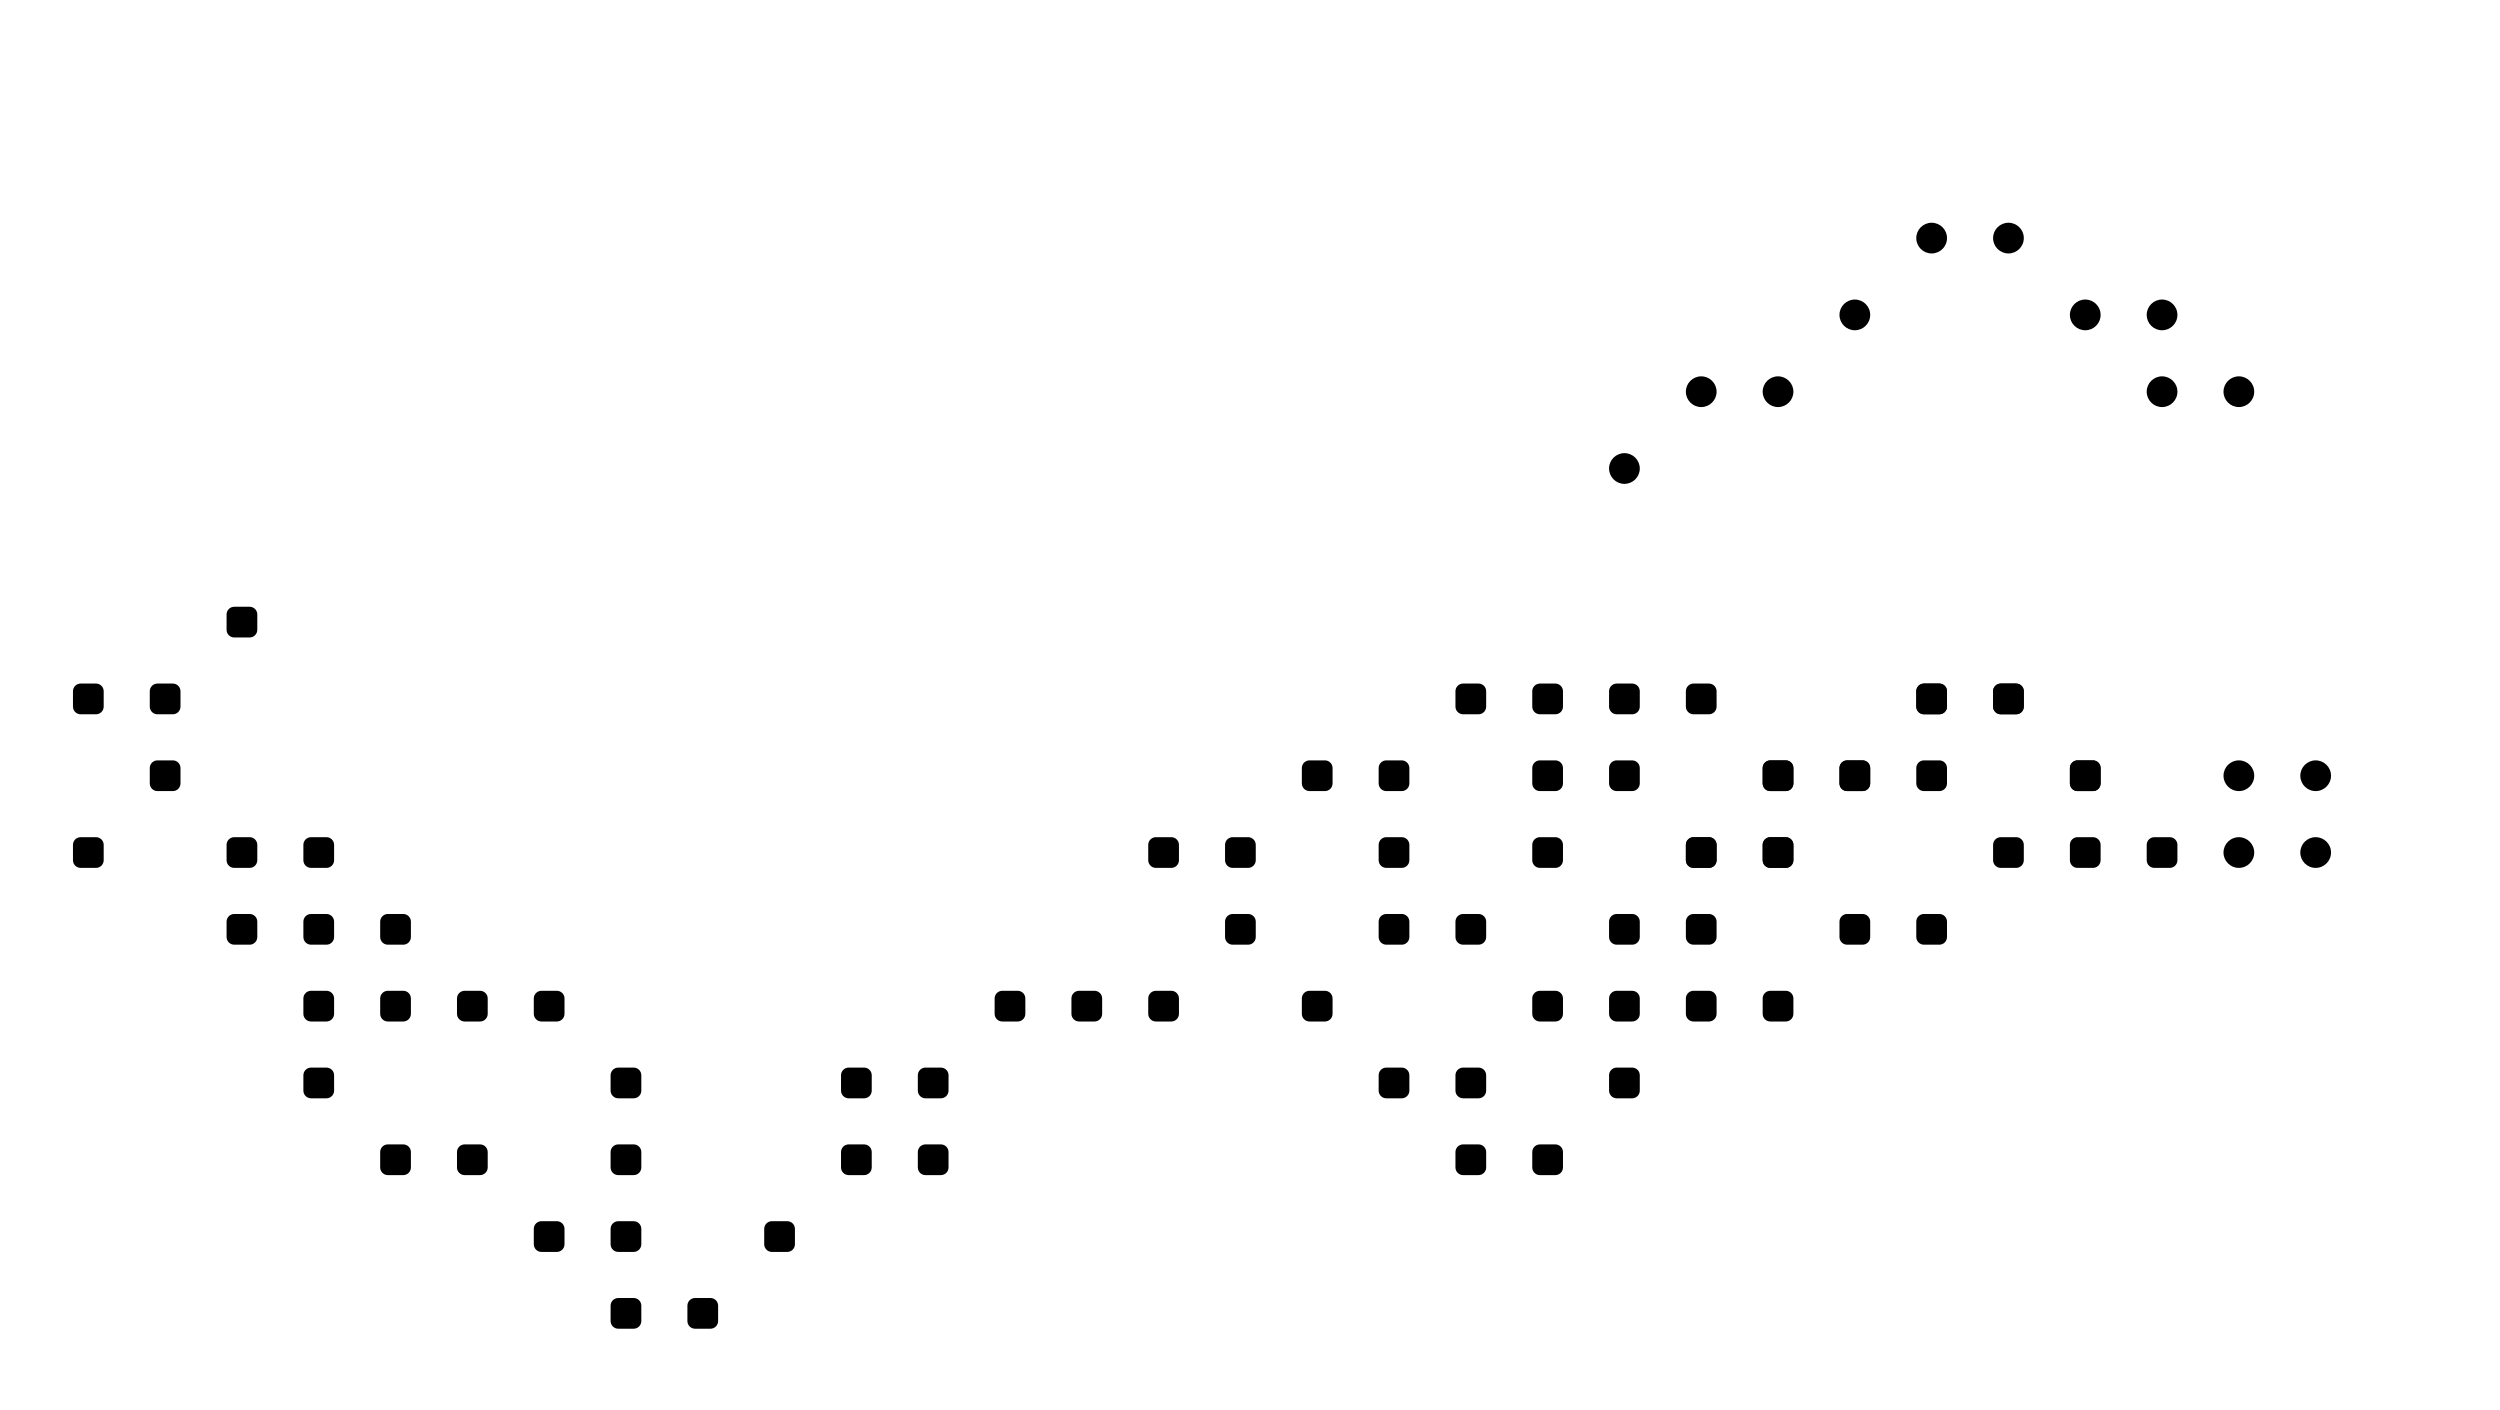
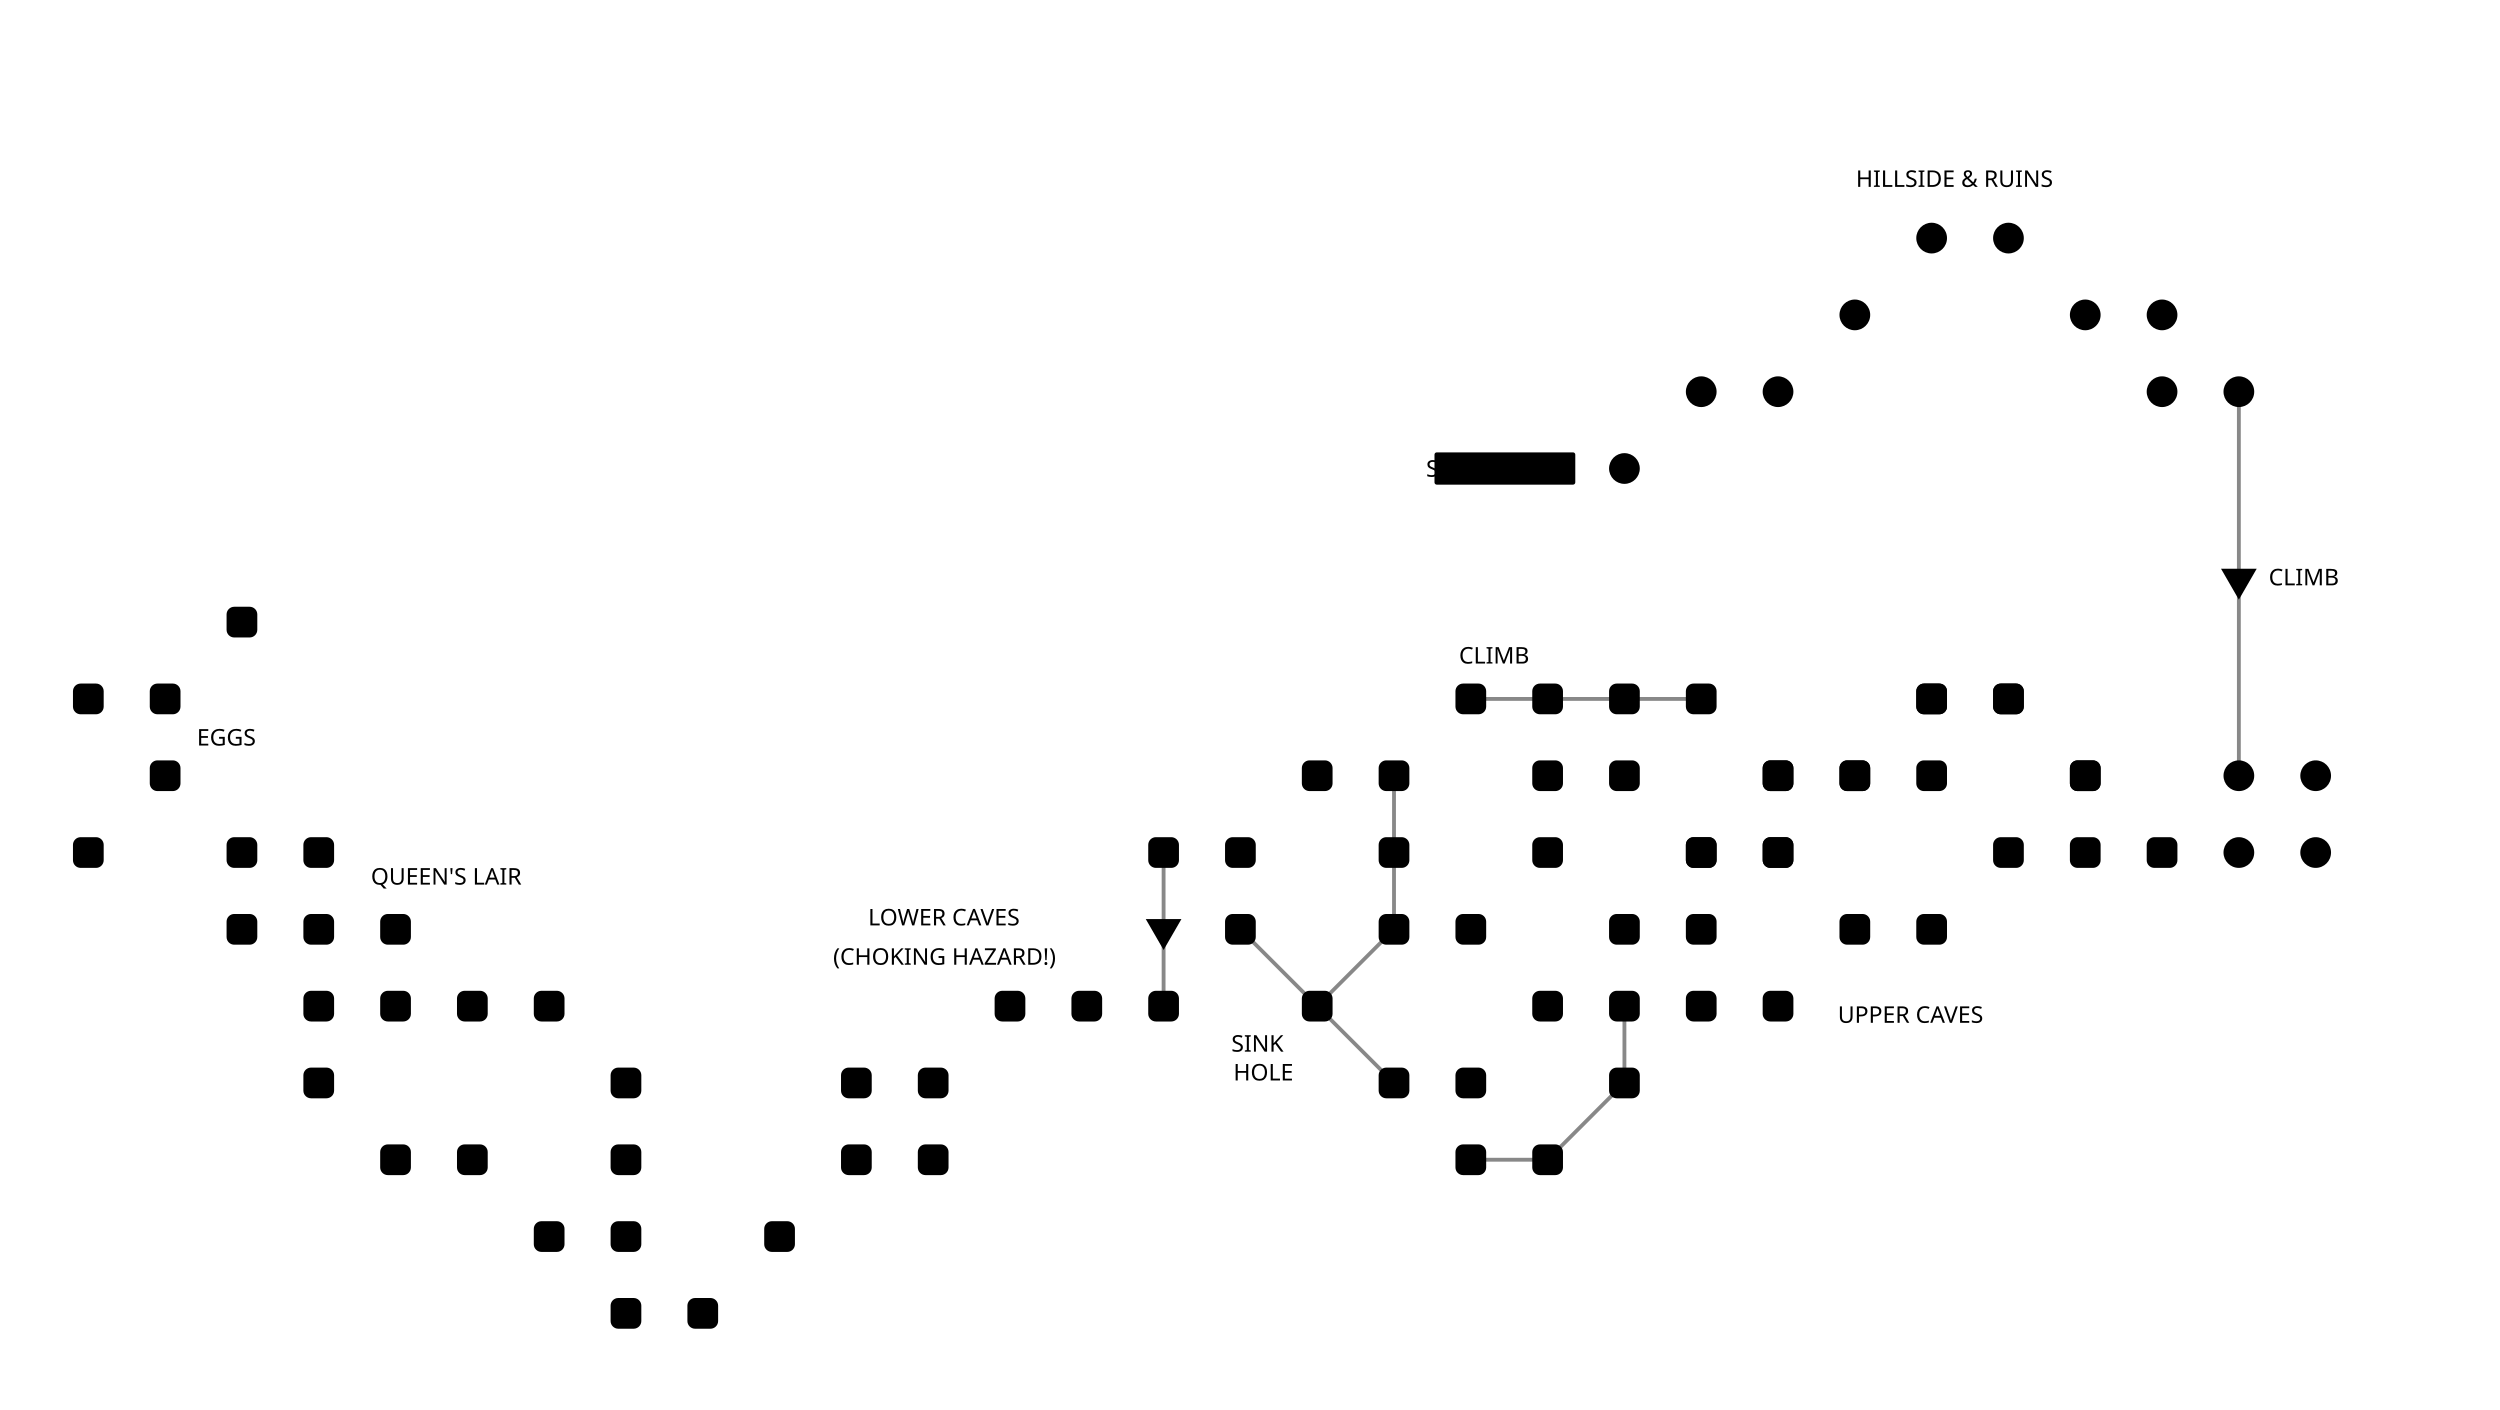
- <svg xmlns="http://www.w3.org/2000/svg" viewBox="0 0 651 367" class="map-svg" data-map-id="29">
-   <g id="layer-artwork" />
+ <svg xmlns="http://www.w3.org/2000/svg" viewBox="0 0 651 367" class="map-svg" data-map-id="29" version="1.1" id="svg2" xml:space="preserve">
+   <defs id="defs2" />
+   <style id="inkscape-font-fix">
+ text, .map-label, .map-label-muted, .map-label-accent,
+ .lib-table, .lib-gap-label, .lib-book-label,
+ .lib-row-num, .lib-book-list, .room-type-label {
+   font-family: "Noto Sans", sans-serif;
+ }
+ </style>
+   <g id="layer-artwork">
+     <rect id="rect24" width="36.664" height="8.404" x="373.541" y="117.798" ry="0.588" class="anno-box" style="stroke-width:1" />
+     <text xml:space="preserve" x="391.862" y="124.145" id="text23" class="map-label" text-anchor="middle" font-size="6px" style="font-family:'Noto Sans', sans-serif">
+       <tspan x="391.862" y="124.145" style="font-style:normal;font-variant:normal;font-weight:normal;font-stretch:normal;font-family:NotoSans;-inkscape-font-specification:NotoSans" id="tspan23">STO PLAINS</tspan>
+     </text>
+     <path d="M 423,122 H 410.205" id="path24" class="exit-offmap" />
+     <text xml:space="preserve" x="62.85" y="194.142" id="text22-2" class="map-label" text-anchor="middle" font-size="6px" style="font-family:'Noto Sans', sans-serif">
+       <tspan x="62.85" y="194.142" style="font-style:normal;font-variant:normal;font-weight:normal;font-stretch:normal;font-family:NotoSans;-inkscape-font-specification:NotoSans" id="tspan60">EGGS</tspan>
+     </text>
+     <text xml:space="preserve" x="120.104" y="230.35" id="text2" class="map-label" text-anchor="middle" font-size="6px" style="font-family:'Noto Sans', sans-serif">
+       <tspan x="120.104" y="230.35" style="font-style:normal;font-variant:normal;font-weight:normal;font-stretch:normal;font-family:NotoSans;-inkscape-font-specification:NotoSans" id="tspan2">QUEEN'S LAIR</tspan>
+     </text>
+     <text xml:space="preserve" x="249.701" y="240.98" id="text3" class="map-label" text-anchor="middle" font-size="6px" style="font-family:'Noto Sans', sans-serif">
+       <tspan x="249.701" y="240.98" style="font-style:normal;font-variant:normal;font-weight:normal;font-stretch:normal;font-family:NotoSans;-inkscape-font-specification:NotoSans" id="tspan3">LOWER CAVES</tspan>
+     </text>
+     <text xml:space="preserve" x="249.851" y="251.221" id="text4" class="map-label-warning" text-anchor="middle" font-size="6px" style="font-family:'Noto Sans', sans-serif">
+       <tspan x="249.851" y="251.221" style="font-style:normal;font-variant:normal;font-weight:normal;font-stretch:normal;font-family:NotoSans;-inkscape-font-specification:NotoSans" id="tspan4">(CHOKING HAZARD!)</tspan>
+     </text>
+     <text xml:space="preserve" x="501.405" y="266.344" id="text2-1" class="map-label" text-anchor="middle" font-size="6px" style="font-family:'Noto Sans', sans-serif">
+       <tspan x="501.405" y="266.344" style="font-style:normal;font-variant:normal;font-weight:normal;font-stretch:normal;font-family:NotoSans;-inkscape-font-specification:NotoSans" id="tspan2-5">UPPER CAVES</tspan>
+     </text>
+     <text xml:space="preserve" x="512.85" y="48.667" id="text5" class="map-label" text-anchor="middle" font-size="6px" style="font-family:'Noto Sans', sans-serif">
+       <tspan x="512.85" y="48.667" style="font-style:normal;font-variant:normal;font-weight:normal;font-stretch:normal;font-family:NotoSans;-inkscape-font-specification:NotoSans" id="tspan5">HILLSIDE &amp; RUINS</tspan>
+     </text>
+     <path d="M 583,102 V 202" id="path5" class="exit" fill="none" stroke="#888888" />
+     <text xml:space="preserve" x="392.979" y="172.792" id="text6" class="map-label-muted" text-anchor="middle" font-size="6px" style="font-family:'Noto Sans', sans-serif">
+       <tspan x="392.979" y="172.792" style="font-style:normal;font-variant:normal;font-weight:normal;font-stretch:normal;font-family:NotoSans;-inkscape-font-specification:NotoSans" id="tspan6">CLIMB</tspan>
+     </text>
+     <path d="m 323,242 40,40" id="path6" class="exit" fill="none" stroke="#888888" />
+     <path d="m 363,242 -20,20" id="path7" class="exit" fill="none" stroke="#888888" />
+     <text xml:space="preserve" x="603.825" y="152.422" id="text7" class="map-label-muted" text-anchor="middle" font-size="6px" style="font-family:'Noto Sans', sans-serif">
+       <tspan x="603.825" y="152.422" style="font-style:normal;font-variant:normal;font-weight:normal;font-stretch:normal;font-family:NotoSans;-inkscape-font-specification:NotoSans" id="tspan7">CLIMB</tspan>
+     </text>
+     <path id="path9" d="M 587.648,148.096 583,156.147 l -4.648,-8.051 z" class="map-area-fill" />
+     <text xml:space="preserve" x="332.889" y="273.857" id="text9" class="map-label-muted" text-anchor="middle" font-size="6px" style="font-family:'Noto Sans', sans-serif">
+       <tspan x="332.889" y="273.857" style="font-style:normal;font-variant:normal;font-weight:normal;font-stretch:normal;font-family:NotoSans;-inkscape-font-specification:NotoSans" id="tspan9">SINK</tspan>
+       <tspan x="332.889" y="281.357" style="font-style:normal;font-variant:normal;font-weight:normal;font-stretch:normal;font-family:NotoSans;-inkscape-font-specification:NotoSans" id="tspan10">HOLE</tspan>
+     </text>
+     <path d="m 303,222 v 40" id="path11" class="exit" fill="none" stroke="#888888" />
+     <path d="m 383,302 h 20 l 20,-20" id="path12" class="exit" fill="none" stroke="#888888" />
+     <path d="m 363,202 v 40" id="path13" class="exit-climb" fill="none" stroke="#888888" />
+     <path d="m 423,262 v 20" id="path14" class="exit-climb" fill="none" stroke="#888888" />
+     <path d="m 383,182 h 40" id="path15" class="exit-climb" fill="none" stroke="#888888" />
+     <path id="path10" d="M 307.648,239.319 303,247.37 l -4.648,-8.051 z" class="map-area-fill" />
+     <path d="m 423,182 h 20" id="path18" class="exit" fill="none" stroke="#888888" />
+   </g>
  <g id="layer-exits">
    <line id="edge-a5fc6a39f1fb5820dcd36a64a3be41e385ab9f66-fa9bafd2297f58888496cda19e5c8118e6085f31" class="exit" x1="363" y1="282" x2="383" y2="282" />
    <line id="edge-d57365bb848e2552543c891c28a189edd597fbff-fa9bafd2297f58888496cda19e5c8118e6085f31" class="exit" x1="403" y1="262" x2="383" y2="282" />
    <line id="edge-414562c51beb09f3eeb23110875df9645889b326-d57365bb848e2552543c891c28a189edd597fbff" class="exit" x1="383" y1="242" x2="403" y2="262" />
    <line id="edge-8b0050c1db429a23fb3bde70d629dbcd2080bb89-d57365bb848e2552543c891c28a189edd597fbff" class="exit" x1="423" y1="262" x2="403" y2="262" />
    <line id="edge-414562c51beb09f3eeb23110875df9645889b326-78a933923340f4a5bb21495776f04fa16cff3593" class="exit" x1="383" y1="242" x2="403" y2="222" />
    <line id="edge-414562c51beb09f3eeb23110875df9645889b326-ab7068e8e2d1b1afdd8f9d3aa4233bd3b2b85299" class="exit" x1="383" y1="242" x2="363" y2="242" />
    <line id="edge-2f94151b4ec50febb372726ec1f7fa1b45d2ffb7-78a933923340f4a5bb21495776f04fa16cff3593" class="exit" x1="403" y1="202" x2="403" y2="222" />
    <line id="edge-78a933923340f4a5bb21495776f04fa16cff3593-bcb064ce92ac26ca3dd8d2654ee25fad25a45425" class="exit" x1="403" y1="222" x2="423" y2="242" />
    <line id="edge-2eefaafa61d74e7b32827f604b0970c5cda4c262-2f94151b4ec50febb372726ec1f7fa1b45d2ffb7" class="exit" x1="403" y1="182" x2="403" y2="202" />
    <line id="edge-2f94151b4ec50febb372726ec1f7fa1b45d2ffb7-78a4de62bab0c5d4e0bb41fb3aa1bee451094ba1" class="exit" x1="403" y1="202" x2="423" y2="202" />
    <line id="edge-3f1f56e5f341b30876b8f3571954e302c723deb2-78a4de62bab0c5d4e0bb41fb3aa1bee451094ba1" class="exit" x1="443" y1="222" x2="423" y2="202" />
    <line id="edge-3f1f56e5f341b30876b8f3571954e302c723deb2-a66557177cf7f18ec15aff60defc7afca44b364c" class="exit" x1="443" y1="222" x2="443" y2="242" />
    <line id="edge-3f1f56e5f341b30876b8f3571954e302c723deb2-d38132879f02dd6235fe6f01413e6f2833e2883f" class="exit" x1="443" y1="222" x2="463" y2="222" />
    <line id="edge-82c24e5b94b56859df82c0b0d7bacf9a1713980e-a66557177cf7f18ec15aff60defc7afca44b364c" class="exit" x1="443" y1="262" x2="443" y2="242" />
    <line id="edge-a66557177cf7f18ec15aff60defc7afca44b364c-bcb064ce92ac26ca3dd8d2654ee25fad25a45425" class="exit" x1="443" y1="242" x2="423" y2="242" />
    <line id="edge-82c24e5b94b56859df82c0b0d7bacf9a1713980e-8b0050c1db429a23fb3bde70d629dbcd2080bb89" class="exit" x1="443" y1="262" x2="423" y2="262" />
    <line id="edge-2a103e1105dfa77c9dc6a609ea16627d72cde325-82c24e5b94b56859df82c0b0d7bacf9a1713980e" class="exit" x1="463" y1="262" x2="443" y2="262" />
    <line id="edge-0e27c98cc3c691b50a15bd4d78be9054784c5111-d38132879f02dd6235fe6f01413e6f2833e2883f" class="exit" x1="463" y1="202" x2="463" y2="222" />
    <line id="edge-7b5354448a338cd98ca728b198ad53e3a81aba9c-d38132879f02dd6235fe6f01413e6f2833e2883f" class="exit" x1="483" y1="242" x2="463" y2="222" />
    <line id="edge-2a103e1105dfa77c9dc6a609ea16627d72cde325-7b5354448a338cd98ca728b198ad53e3a81aba9c" class="exit" x1="463" y1="262" x2="483" y2="242" />
    <line id="edge-7b5354448a338cd98ca728b198ad53e3a81aba9c-e582fdd64562b1e937cde9dee5195f1dd8ebacc1" class="exit" x1="483" y1="242" x2="503" y2="242" />
    <line id="edge-0e27c98cc3c691b50a15bd4d78be9054784c5111-4badc0465974ccd566f2230acce9763e16c8e4bd" class="exit" x1="463" y1="202" x2="483" y2="202" />
    <line id="edge-4badc0465974ccd566f2230acce9763e16c8e4bd-bda91e0a379d2443b2d9738ce8f4bcf98cd892c9" class="exit" x1="483" y1="202" x2="503" y2="182" />
    <line id="edge-4badc0465974ccd566f2230acce9763e16c8e4bd-e49fa76a8913216d3f6f3dcd94c97548a021a463" class="exit" x1="483" y1="202" x2="503" y2="202" />
    <line id="edge-19b6bd53c9c2ea1fac79e9036f7a01a6b0bc1821-e49fa76a8913216d3f6f3dcd94c97548a021a463" class="exit" x1="523" y1="222" x2="503" y2="202" />
    <line id="edge-19b6bd53c9c2ea1fac79e9036f7a01a6b0bc1821-ca0796665a89d5e2686c952f3cc6a99b8f995529" class="exit" x1="523" y1="222" x2="543" y2="222" />
    <line id="edge-19b6bd53c9c2ea1fac79e9036f7a01a6b0bc1821-e582fdd64562b1e937cde9dee5195f1dd8ebacc1" class="exit" x1="523" y1="222" x2="503" y2="242" />
    <line id="edge-7dadbe4678c034355741e3304c5df4678a39d847-bda91e0a379d2443b2d9738ce8f4bcf98cd892c9" class="exit" x1="523" y1="182" x2="503" y2="182" />
    <line id="edge-40e71f305a66a346a05f4537ae217a074380294d-7dadbe4678c034355741e3304c5df4678a39d847" class="exit" x1="543" y1="202" x2="523" y2="182" />
    <line id="edge-40e71f305a66a346a05f4537ae217a074380294d-ca0796665a89d5e2686c952f3cc6a99b8f995529" class="exit" x1="543" y1="202" x2="543" y2="222" />
    <line id="edge-ca0796665a89d5e2686c952f3cc6a99b8f995529-fbc283405bff55f7f0e255ad31862e35dfb97482" class="exit" x1="543" y1="222" x2="563" y2="222" />
    <line id="edge-24f4c225ede14b4a53f0bd7b2b3dc2a7ec09fe30-fbc283405bff55f7f0e255ad31862e35dfb97482" class="exit" x1="583" y1="222" x2="563" y2="222" />
    <line id="edge-24f4c225ede14b4a53f0bd7b2b3dc2a7ec09fe30-42cc8e8d400b8b9229f0b28352081d949b276dca" class="exit" x1="583" y1="222" x2="603" y2="222" />
    <line id="edge-24f4c225ede14b4a53f0bd7b2b3dc2a7ec09fe30-7faa2b8f46fda39e512066dcd844fef413f0366b" class="exit" x1="583" y1="222" x2="583" y2="202" />
    <line id="edge-24f4c225ede14b4a53f0bd7b2b3dc2a7ec09fe30-9b61426230fa82ca08f292adf128e2134b39c641" class="exit" x1="583" y1="222" x2="603" y2="202" />
    <line id="edge-42cc8e8d400b8b9229f0b28352081d949b276dca-7faa2b8f46fda39e512066dcd844fef413f0366b" class="exit" x1="603" y1="222" x2="583" y2="202" />
    <line id="edge-7faa2b8f46fda39e512066dcd844fef413f0366b-9b61426230fa82ca08f292adf128e2134b39c641" class="exit" x1="583" y1="202" x2="603" y2="202" />
    <line id="edge-42cc8e8d400b8b9229f0b28352081d949b276dca-9b61426230fa82ca08f292adf128e2134b39c641" class="exit" x1="603" y1="222" x2="603" y2="202" />
    null
    <line id="edge-aa5d3cfcb0ad8df1e4737d8c5e2d8151cf8acb86-de4e8ed869fd0d6a6795fe5ed504e3c3400946eb" class="exit" x1="303" y1="222" x2="323" y2="222" />
    <line id="edge-5406e564343fda9a97d5f27255baa04e2ab44a5f-de4e8ed869fd0d6a6795fe5ed504e3c3400946eb" class="exit" x1="343" y1="202" x2="323" y2="222" />
    <line id="edge-8d79b3a75d076e7dea0def6c32cc7c70e5cbc436-de4e8ed869fd0d6a6795fe5ed504e3c3400946eb" class="exit" x1="323" y1="242" x2="323" y2="222" />
    <line id="edge-5406e564343fda9a97d5f27255baa04e2ab44a5f-fcc311043aeff5941e612d01f9141ca53a70fc32" class="exit" x1="343" y1="202" x2="363" y2="202" />
    <line id="edge-9c6da28cd342030de373338ea92bc74af9624166-fcc311043aeff5941e612d01f9141ca53a70fc32" class="exit" x1="383" y1="182" x2="363" y2="202" />
    <line id="edge-72019ab24d167fe86b553234428d611d440241b5-a1511e4ca8a70d93d551347494fc97ce2da41c62" class="exit" x1="303" y1="262" x2="283" y2="262" />
    <line id="edge-a1511e4ca8a70d93d551347494fc97ce2da41c62-d73c3f706c6f1839c94af1a2271d4faa5b7318be" class="exit" x1="283" y1="262" x2="263" y2="262" />
    <line id="edge-d73c3f706c6f1839c94af1a2271d4faa5b7318be-f7a0c67b412ef21acb6e4647df124b1576043d3c" class="exit" x1="263" y1="262" x2="243" y2="282" />
    <line id="edge-890966c6b2b690fc1b04749a7bf9d04eca29dcec-f7a0c67b412ef21acb6e4647df124b1576043d3c" class="exit" x1="223" y1="302" x2="243" y2="282" />
    <line id="edge-a914b6c578b073a83ab576d2a94d2189cbfedb6f-f7a0c67b412ef21acb6e4647df124b1576043d3c" class="exit" x1="243" y1="302" x2="243" y2="282" />
    <line id="edge-e2817d1202329e6b28a62e186e95e53f07657c5e-f7a0c67b412ef21acb6e4647df124b1576043d3c" class="exit" x1="223" y1="282" x2="243" y2="282" />
    <line id="edge-890966c6b2b690fc1b04749a7bf9d04eca29dcec-e2817d1202329e6b28a62e186e95e53f07657c5e" class="exit" x1="223" y1="302" x2="223" y2="282" />
    <line id="edge-a914b6c578b073a83ab576d2a94d2189cbfedb6f-e2817d1202329e6b28a62e186e95e53f07657c5e" class="exit" x1="243" y1="302" x2="223" y2="282" />
    <line id="edge-890966c6b2b690fc1b04749a7bf9d04eca29dcec-a914b6c578b073a83ab576d2a94d2189cbfedb6f" class="exit" x1="223" y1="302" x2="243" y2="302" />
    <line id="edge-890966c6b2b690fc1b04749a7bf9d04eca29dcec-f5cb49ea1b91109f23a450e5ee3fcea0fa1cc35d" class="exit" x1="223" y1="302" x2="203" y2="322" />
    <line id="edge-24ed39fb0af9cd0da4b980dc2a56de999f45fae6-f5cb49ea1b91109f23a450e5ee3fcea0fa1cc35d" class="exit" x1="183" y1="342" x2="203" y2="322" />
    <line id="edge-0eaedb668455879efeefa4b233646d77e8c4d500-24ed39fb0af9cd0da4b980dc2a56de999f45fae6" class="exit" x1="163" y1="342" x2="183" y2="342" />
    <line id="edge-0eaedb668455879efeefa4b233646d77e8c4d500-81c9cb66ea235701ca5b36404d3d25a657fe6b13" class="exit" x1="163" y1="342" x2="143" y2="322" />
    <line id="edge-0eaedb668455879efeefa4b233646d77e8c4d500-d278929fb3f77b719ffdaefbfe9a3c7c65778696" class="exit" x1="163" y1="342" x2="163" y2="322" />
    <line id="edge-27b31ffd3a4b358080d8d6c48187e8fc9ec1a4e0-d278929fb3f77b719ffdaefbfe9a3c7c65778696" class="exit" x1="163" y1="302" x2="163" y2="322" />
    <line id="edge-27b31ffd3a4b358080d8d6c48187e8fc9ec1a4e0-e08f754768a1e3de26fbdffdb6451bbe4d79d989" class="exit" x1="163" y1="302" x2="163" y2="282" />
    <line id="edge-7021e3ec65c6c5cd9952f3a97e9da42e9d081567-e08f754768a1e3de26fbdffdb6451bbe4d79d989" class="exit" x1="143" y1="262" x2="163" y2="282" />
    <line id="edge-7021e3ec65c6c5cd9952f3a97e9da42e9d081567-eeef74a2b069cd43ed3358391fbccc954f0a281e" class="exit" x1="143" y1="262" x2="123" y2="262" />
    <line id="edge-006d978ac31bc76d2901a1902168cc5e643fe8c9-eeef74a2b069cd43ed3358391fbccc954f0a281e" class="exit" x1="103" y1="262" x2="123" y2="262" />
    <line id="edge-006d978ac31bc76d2901a1902168cc5e643fe8c9-45f563cddce6573cddc820dc8af80f9d36c2aadf" class="exit" x1="103" y1="262" x2="103" y2="242" />
    <line id="edge-006d978ac31bc76d2901a1902168cc5e643fe8c9-c6ef0568ecd799196d77836352d0f3dfbccf168d" class="exit" x1="103" y1="262" x2="83" y2="242" />
    <line id="edge-006d978ac31bc76d2901a1902168cc5e643fe8c9-e1e0afc2c65970ca67602f8349d8b37f96e0c17e" class="exit" x1="103" y1="262" x2="83" y2="262" />
    <line id="edge-45f563cddce6573cddc820dc8af80f9d36c2aadf-809191f8dfa16df24fe6a9d96d999a6e0136d32a" class="exit" x1="103" y1="242" x2="83" y2="222" />
    <line id="edge-45f563cddce6573cddc820dc8af80f9d36c2aadf-c6ef0568ecd799196d77836352d0f3dfbccf168d" class="exit" x1="103" y1="242" x2="83" y2="242" />
    <line id="edge-45f563cddce6573cddc820dc8af80f9d36c2aadf-e1e0afc2c65970ca67602f8349d8b37f96e0c17e" class="exit" x1="103" y1="242" x2="83" y2="262" />
    <line id="edge-809191f8dfa16df24fe6a9d96d999a6e0136d32a-8e86aac23bf2d05f0c415ef24bb201dfe4cb7023" class="exit" x1="83" y1="222" x2="63" y2="222" />
    <line id="edge-809191f8dfa16df24fe6a9d96d999a6e0136d32a-98131c7d5803c27611ff2a8dcd3697127b56ba96" class="exit" x1="83" y1="222" x2="63" y2="242" />
    <line id="edge-809191f8dfa16df24fe6a9d96d999a6e0136d32a-c6ef0568ecd799196d77836352d0f3dfbccf168d" class="exit" x1="83" y1="222" x2="83" y2="242" />
    <line id="edge-555b1f574260beeb4d9ab35db3c0323dd02dc9a4-8e86aac23bf2d05f0c415ef24bb201dfe4cb7023" class="exit" x1="43" y1="202" x2="63" y2="222" />
    <line id="edge-8e86aac23bf2d05f0c415ef24bb201dfe4cb7023-98131c7d5803c27611ff2a8dcd3697127b56ba96" class="exit" x1="63" y1="222" x2="63" y2="242" />
    <line id="edge-8e86aac23bf2d05f0c415ef24bb201dfe4cb7023-c6ef0568ecd799196d77836352d0f3dfbccf168d" class="exit" x1="63" y1="222" x2="83" y2="242" />
    <line id="edge-555b1f574260beeb4d9ab35db3c0323dd02dc9a4-af52cb6ddffa2330607ab239b8b0aa57fd4ebbc9" class="exit" x1="43" y1="202" x2="43" y2="182" />
    <line id="edge-555b1f574260beeb4d9ab35db3c0323dd02dc9a4-d65e21333f1a4e138f6c456e85d56fa47239be44" class="exit" x1="43" y1="202" x2="23" y2="222" />
    <line id="edge-0b64f86efb205055d85f9f0336ba179ab8065865-af52cb6ddffa2330607ab239b8b0aa57fd4ebbc9" class="exit" x1="23" y1="182" x2="43" y2="182" />
    <line id="edge-6be56e360894c4341f79bd5caddc540561022dd2-af52cb6ddffa2330607ab239b8b0aa57fd4ebbc9" class="exit" x1="63" y1="162" x2="43" y2="182" />
    <line id="edge-98131c7d5803c27611ff2a8dcd3697127b56ba96-c6ef0568ecd799196d77836352d0f3dfbccf168d" class="exit" x1="63" y1="242" x2="83" y2="242" />
    <line id="edge-98131c7d5803c27611ff2a8dcd3697127b56ba96-e1e0afc2c65970ca67602f8349d8b37f96e0c17e" class="exit" x1="63" y1="242" x2="83" y2="262" />
    <line id="edge-c6ef0568ecd799196d77836352d0f3dfbccf168d-e1e0afc2c65970ca67602f8349d8b37f96e0c17e" class="exit" x1="83" y1="242" x2="83" y2="262" />
    <line id="edge-d5d76101137d8926cd2f2eaef6b1c4b1239b238e-e1e0afc2c65970ca67602f8349d8b37f96e0c17e" class="exit" x1="83" y1="282" x2="83" y2="262" />
    <line id="edge-255480501cab2282f57d1f8b36020fbf8de0d1e4-d5d76101137d8926cd2f2eaef6b1c4b1239b238e" class="exit" x1="103" y1="302" x2="83" y2="282" />
    <line id="edge-255480501cab2282f57d1f8b36020fbf8de0d1e4-9a31c9ef4b6f89a6c87f752ee9c73a251dbf04fa" class="exit" x1="103" y1="302" x2="123" y2="302" />
    <line id="edge-81c9cb66ea235701ca5b36404d3d25a657fe6b13-9a31c9ef4b6f89a6c87f752ee9c73a251dbf04fa" class="exit" x1="143" y1="322" x2="123" y2="302" />
    <line id="edge-629caeca922eb18dec11e8dbf1c6a67689138463-77351dd348703d0d71f1bede56a47f4885fe7f60" class="exit" x1="583" y1="102" x2="563" y2="82" />
-     <line id="edge-43dcfc96f9f83756c12235fff723bd12409389c3-77351dd348703d0d71f1bede56a47f4885fe7f60" class="exit" x1="543" y1="82" x2="563" y2="82" />
+     <line id="edge-43dcfc96f9f83756c12235fff723bd12409389c3-77351dd348703d0d71f1bede56a47f4885fe7f60" class="exit exit-climb" x1="543" y1="82" x2="563" y2="82" />
    <line id="edge-41148a31cb4c3c43b087bf5cf6b597a6a3cd62a7-43dcfc96f9f83756c12235fff723bd12409389c3" class="exit" x1="523" y1="62" x2="543" y2="82" />
    <line id="edge-43dcfc96f9f83756c12235fff723bd12409389c3-e230ee9a75c31a8caa5448506f708bd506b8e449" class="exit" x1="543" y1="82" x2="563" y2="102" />
    <line id="edge-41148a31cb4c3c43b087bf5cf6b597a6a3cd62a7-7d211e0ff578ff470b2d9ea73c83be17dfa6008a" class="exit" x1="523" y1="62" x2="503" y2="62" />
    <line id="edge-7d211e0ff578ff470b2d9ea73c83be17dfa6008a-c99fea10e4411611e52134971e723cb138cad6ad" class="exit" x1="503" y1="62" x2="483" y2="82" />
    <line id="edge-b57e7302ee1de5933c57966758f530bb63079ca1-c99fea10e4411611e52134971e723cb138cad6ad" class="exit" x1="463" y1="102" x2="483" y2="82" />
    <line id="edge-002ef2fd477f2837c42f2f85290cb93992a58b74-b57e7302ee1de5933c57966758f530bb63079ca1" class="exit" x1="443" y1="102" x2="463" y2="102" />
    <line id="edge-002ef2fd477f2837c42f2f85290cb93992a58b74-8de92ec5ed0864d3afb3aadaeb78146177f038fb" class="exit" x1="443" y1="102" x2="423" y2="122" />
  </g>
  <g id="layer-rooms">
    <rect id="room-a5fc6a39f1fb5820dcd36a64a3be41e385ab9f66" class="room indoor" data-label="cave with rock carvings" x="359" y="278" width="8" height="8" rx="2" />
    <rect id="room-fa9bafd2297f58888496cda19e5c8118e6085f31" class="room indoor" data-label="shapeless tunnel" x="379" y="278" width="8" height="8" rx="2" />
    <rect id="room-d57365bb848e2552543c891c28a189edd597fbff" class="room indoor" data-label="cave" x="399" y="258" width="8" height="8" rx="2" />
    <rect id="room-414562c51beb09f3eeb23110875df9645889b326" class="room indoor" data-label="cave" x="379" y="238" width="8" height="8" rx="2" />
    <rect id="room-ab7068e8e2d1b1afdd8f9d3aa4233bd3b2b85299" class="room indoor" data-label="high-vaulted cave with a skylight" x="359" y="238" width="8" height="8" rx="2" />
    <rect id="room-78a933923340f4a5bb21495776f04fa16cff3593" class="room indoor" data-label="smelly part of the cave" x="399" y="218" width="8" height="8" rx="2" />
    <rect id="room-2f94151b4ec50febb372726ec1f7fa1b45d2ffb7" class="room indoor" data-label="large area with massive stalactites hanging from the roof" x="399" y="198" width="8" height="8" rx="2" />
    <rect id="room-2eefaafa61d74e7b32827f604b0970c5cda4c262" class="room indoor" data-label="large alcove with a black maw in place of a western wall" x="399" y="178" width="8" height="8" rx="2" />
    <rect id="room-78a4de62bab0c5d4e0bb41fb3aa1bee451094ba1" class="room indoor" data-label="small passageway with flowstones" x="419" y="198" width="8" height="8" rx="2" />
    <rect id="room-3f1f56e5f341b30876b8f3571954e302c723deb2" class="room indoor" data-label="cave" x="439" y="218" width="8" height="8" rx="2" />
    <rect id="room-a66557177cf7f18ec15aff60defc7afca44b364c" class="room indoor" data-label="pond filled with bones" x="439" y="238" width="8" height="8" rx="2" />
    <rect id="room-bcb064ce92ac26ca3dd8d2654ee25fad25a45425" class="room indoor" data-label="pond filled with bones" x="419" y="238" width="8" height="8" rx="2" />
    <rect id="room-8b0050c1db429a23fb3bde70d629dbcd2080bb89" class="room indoor" data-label="bat roosting cave" x="419" y="258" width="8" height="8" rx="2" />
    <rect id="room-82c24e5b94b56859df82c0b0d7bacf9a1713980e" class="room indoor" data-label="cave with curtain walls" x="439" y="258" width="8" height="8" rx="2" />
    <rect id="room-d38132879f02dd6235fe6f01413e6f2833e2883f" class="room indoor" data-label="cave" x="459" y="218" width="8" height="8" rx="2" />
    <rect id="room-7b5354448a338cd98ca728b198ad53e3a81aba9c" class="room indoor" data-label="cave surrounded by small flowers" x="479" y="238" width="8" height="8" rx="2" />
    <rect id="room-2a103e1105dfa77c9dc6a609ea16627d72cde325" class="room indoor" data-label="cave with ancient artwork carved into the rock" x="459" y="258" width="8" height="8" rx="2" />
    <rect id="room-0e27c98cc3c691b50a15bd4d78be9054784c5111" class="room indoor" data-label="cave" x="459" y="198" width="8" height="8" rx="2" />
    <rect id="room-4badc0465974ccd566f2230acce9763e16c8e4bd" class="room indoor" data-label="cave by a flowing stream" x="479" y="198" width="8" height="8" rx="2" />
    <rect id="room-e49fa76a8913216d3f6f3dcd94c97548a021a463" class="room indoor" data-label="cave with a huge stalactite hanging from the roof" x="499" y="198" width="8" height="8" rx="2" />
    <rect id="room-19b6bd53c9c2ea1fac79e9036f7a01a6b0bc1821" class="room indoor" data-label="passageway in a cave" x="519" y="218" width="8" height="8" rx="2" />
    <rect id="room-e582fdd64562b1e937cde9dee5195f1dd8ebacc1" class="room indoor" data-label="cave surrounded by stalagmites" x="499" y="238" width="8" height="8" rx="2" />
    <rect id="room-bda91e0a379d2443b2d9738ce8f4bcf98cd892c9" class="room indoor" data-label="cave by a flowing stream" x="499" y="178" width="8" height="8" rx="2" />
    <rect id="room-7dadbe4678c034355741e3304c5df4678a39d847" class="room indoor" data-label="cave by a flowing stream" x="519" y="178" width="8" height="8" rx="2" />
    <rect id="room-40e71f305a66a346a05f4537ae217a074380294d" class="room indoor" data-label="entrance to a cave by a flowing stream" x="539" y="198" width="8" height="8" rx="2" />
    <rect id="room-ca0796665a89d5e2686c952f3cc6a99b8f995529" class="room indoor" data-label="near the entrance of a cave" x="539" y="218" width="8" height="8" rx="2" />
    <rect id="room-fbc283405bff55f7f0e255ad31862e35dfb97482" class="room indoor" data-label="mouth of a cave" x="559" y="218" width="8" height="8" rx="2" />
    <circle id="room-24f4c225ede14b4a53f0bd7b2b3dc2a7ec09fe30" class="room outdoor" data-label="southwestern part of a forest clearing" cx="583" cy="222" r="4" />
    <circle id="room-7faa2b8f46fda39e512066dcd844fef413f0366b" class="room outdoor" data-label="northwestern part of a forest clearing" cx="583" cy="202" r="4" />
    <circle id="room-9b61426230fa82ca08f292adf128e2134b39c641" class="room outdoor" data-label="northeastern part of a forest clearing" cx="603" cy="202" r="4" />
    <circle id="room-42cc8e8d400b8b9229f0b28352081d949b276dca" class="room outdoor" data-label="southeastern part of a forest clearing" cx="603" cy="222" r="4" />
    <rect id="room-aa5d3cfcb0ad8df1e4737d8c5e2d8151cf8acb86" class="room indoor" data-label="narrow passageway leading down" x="299" y="218" width="8" height="8" rx="2" />
    <polygon class="stair-symbol" points="303,225 300.5,220 305.5,220" />
    <rect id="room-de4e8ed869fd0d6a6795fe5ed504e3c3400946eb" class="room indoor" data-label="irregular passageway dotted with rim pools" x="319" y="218" width="8" height="8" rx="2" />
    <rect id="room-8d79b3a75d076e7dea0def6c32cc7c70e5cbc436" class="room indoor water" data-label="cave filled with water" x="319" y="238" width="8" height="8" rx="2" />
    <rect id="room-5406e564343fda9a97d5f27255baa04e2ab44a5f" class="room indoor" data-label="narrow passageway with rim pools" x="339" y="198" width="8" height="8" rx="2" />
    <rect id="room-fcc311043aeff5941e612d01f9141ca53a70fc32" class="room indoor" data-label="gloomy tunnel with a collapsed south wall" x="359" y="198" width="8" height="8" rx="2" />
    <rect id="room-9c6da28cd342030de373338ea92bc74af9624166" class="room indoor" data-label="flooded cavern with smooth, carved walls" x="379" y="178" width="8" height="8" rx="2" />
    <rect id="room-72019ab24d167fe86b553234428d611d440241b5" class="room indoor" data-label="cave" x="299" y="258" width="8" height="8" rx="2" />
    <polygon class="stair-symbol" points="303,259 300.5,264 305.5,264" />
    <rect id="room-a1511e4ca8a70d93d551347494fc97ce2da41c62" class="room indoor" data-label="cave" x="279" y="258" width="8" height="8" rx="2" />
    <rect id="room-d73c3f706c6f1839c94af1a2271d4faa5b7318be" class="room indoor" data-label="cave" x="259" y="258" width="8" height="8" rx="2" />
    <rect id="room-f7a0c67b412ef21acb6e4647df124b1576043d3c" class="room indoor" data-label="grflx den" x="239" y="278" width="8" height="8" rx="2" />
    <rect id="room-e2817d1202329e6b28a62e186e95e53f07657c5e" class="room indoor" data-label="grflx den" x="219" y="278" width="8" height="8" rx="2" />
    <rect id="room-a914b6c578b073a83ab576d2a94d2189cbfedb6f" class="room indoor" data-label="grflx den" x="239" y="298" width="8" height="8" rx="2" />
    <rect id="room-890966c6b2b690fc1b04749a7bf9d04eca29dcec" class="room indoor" data-label="grflx den" x="219" y="298" width="8" height="8" rx="2" />
    <rect id="room-f5cb49ea1b91109f23a450e5ee3fcea0fa1cc35d" class="room indoor" data-label="cave" x="199" y="318" width="8" height="8" rx="2" />
    <rect id="room-24ed39fb0af9cd0da4b980dc2a56de999f45fae6" class="room indoor" data-label="cave" x="179" y="338" width="8" height="8" rx="2" />
    <rect id="room-0eaedb668455879efeefa4b233646d77e8c4d500" class="room indoor" data-label="cave" x="159" y="338" width="8" height="8" rx="2" />
    <rect id="room-d278929fb3f77b719ffdaefbfe9a3c7c65778696" class="room indoor" data-label="cave" x="159" y="318" width="8" height="8" rx="2" />
    <rect id="room-27b31ffd3a4b358080d8d6c48187e8fc9ec1a4e0" class="room indoor" data-label="cave" x="159" y="298" width="8" height="8" rx="2" />
    <rect id="room-e08f754768a1e3de26fbdffdb6451bbe4d79d989" class="room indoor" data-label="cave" x="159" y="278" width="8" height="8" rx="2" />
    <rect id="room-7021e3ec65c6c5cd9952f3a97e9da42e9d081567" class="room indoor" data-label="cave" x="139" y="258" width="8" height="8" rx="2" />
    <rect id="room-eeef74a2b069cd43ed3358391fbccc954f0a281e" class="room indoor" data-label="cave" x="119" y="258" width="8" height="8" rx="2" />
    <rect id="room-006d978ac31bc76d2901a1902168cc5e643fe8c9" class="room indoor" data-label="cave" x="99" y="258" width="8" height="8" rx="2" />
    <rect id="room-45f563cddce6573cddc820dc8af80f9d36c2aadf" class="room indoor" data-label="cave" x="99" y="238" width="8" height="8" rx="2" />
    <rect id="room-809191f8dfa16df24fe6a9d96d999a6e0136d32a" class="room indoor" data-label="cave" x="79" y="218" width="8" height="8" rx="2" />
    <rect id="room-8e86aac23bf2d05f0c415ef24bb201dfe4cb7023" class="room indoor" data-label="cave" x="59" y="218" width="8" height="8" rx="2" />
    <rect id="room-555b1f574260beeb4d9ab35db3c0323dd02dc9a4" class="room indoor" data-label="cave" x="39" y="198" width="8" height="8" rx="2" />
    <rect id="room-d65e21333f1a4e138f6c456e85d56fa47239be44" class="room indoor" data-label="cave" x="19" y="218" width="8" height="8" rx="2" />
    <rect id="room-af52cb6ddffa2330607ab239b8b0aa57fd4ebbc9" class="room indoor" data-label="cave" x="39" y="178" width="8" height="8" rx="2" />
    <rect id="room-0b64f86efb205055d85f9f0336ba179ab8065865" class="room indoor" data-label="cave" x="19" y="178" width="8" height="8" rx="2" />
    <rect id="room-6be56e360894c4341f79bd5caddc540561022dd2" class="room indoor" data-label="cave" x="59" y="158" width="8" height="8" rx="2" />
    <rect id="room-98131c7d5803c27611ff2a8dcd3697127b56ba96" class="room indoor" data-label="cave" x="59" y="238" width="8" height="8" rx="2" />
    <rect id="room-e1e0afc2c65970ca67602f8349d8b37f96e0c17e" class="room indoor" data-label="cave" x="79" y="258" width="8" height="8" rx="2" />
    <rect id="room-c6ef0568ecd799196d77836352d0f3dfbccf168d" class="room indoor" data-label="cave" x="79" y="238" width="8" height="8" rx="2" />
    <rect id="room-d5d76101137d8926cd2f2eaef6b1c4b1239b238e" class="room indoor" data-label="cave" x="79" y="278" width="8" height="8" rx="2" />
    <rect id="room-255480501cab2282f57d1f8b36020fbf8de0d1e4" class="room indoor" data-label="cave" x="99" y="298" width="8" height="8" rx="2" />
    <rect id="room-9a31c9ef4b6f89a6c87f752ee9c73a251dbf04fa" class="room indoor" data-label="cave" x="119" y="298" width="8" height="8" rx="2" />
    <rect id="room-81c9cb66ea235701ca5b36404d3d25a657fe6b13" class="room indoor" data-label="cave" x="139" y="318" width="8" height="8" rx="2" />
    <circle id="room-629caeca922eb18dec11e8dbf1c6a67689138463" class="room outdoor" data-label="top of a great, lichen-crusted boulder" cx="583" cy="102" r="4" />
    <circle id="room-77351dd348703d0d71f1bede56a47f4885fe7f60" class="room outdoor" data-label="thickly wooded trail through a forest" cx="563" cy="82" r="4" />
    <circle id="room-43dcfc96f9f83756c12235fff723bd12409389c3" class="room outdoor" data-label="broad track through a forest, by some sunken ruins" cx="543" cy="82" r="4" />
    <circle id="room-e230ee9a75c31a8caa5448506f708bd506b8e449" class="room outdoor" data-label="sunken dell in a forest" cx="563" cy="102" r="4" />
    <circle id="room-41148a31cb4c3c43b087bf5cf6b597a6a3cd62a7" class="room outdoor" data-label="narrow track running along a cliff face" cx="523" cy="62" r="4" />
    <circle id="room-7d211e0ff578ff470b2d9ea73c83be17dfa6008a" class="room outdoor" data-label="narrow track on the edge of a ravine" cx="503" cy="62" r="4" />
    <circle id="room-c99fea10e4411611e52134971e723cb138cad6ad" class="room outdoor" data-label="forest trail near a small waterfall into the ravine" cx="483" cy="82" r="4" />
    <circle id="room-b57e7302ee1de5933c57966758f530bb63079ca1" class="room outdoor" data-label="faint trail wandering through a pine wood" cx="463" cy="102" r="4" />
    <circle id="room-002ef2fd477f2837c42f2f85290cb93992a58b74" class="room outdoor" data-label="hollow in a pine forest" cx="443" cy="102" r="4" />
    <circle id="room-8de92ec5ed0864d3afb3aadaeb78146177f038fb" class="room outdoor" data-label="faint forest trail through a pine wood" cx="423" cy="122" r="4" />
    <rect id="room-f867e8f5fe850d41a3959d4ceb46696262765460" class="room indoor water" data-label="flowing stream just inside a cave" x="539" y="198" width="8" height="8" rx="2" />
    <rect id="room-0eeca73deeef759b3fbd897753aa2bd0c05efb3d" class="room indoor water" data-label="flowing stream inside a cave" x="519" y="178" width="8" height="8" rx="2" />
    <rect id="room-ab902fcde8743d8cef6725412739ef4d206b9014" class="room indoor water" data-label="flowing stream in a cave" x="499" y="178" width="8" height="8" rx="2" />
    <rect id="room-07a2937d07141366ca8013fbf05d3e53e4a093ec" class="room indoor water" data-label="flowing stream in a cave" x="479" y="198" width="8" height="8" rx="2" />
    <rect id="room-ce7ee255d7428c601886374d031686bf0ce7dbb5" class="room indoor water" data-label="stream" x="459" y="198" width="8" height="8" rx="2" />
    <rect id="room-19c901c3d69d1c4cd1498e4ecb1bb02597da6cd3" class="room indoor water" data-label="stream" x="459" y="218" width="8" height="8" rx="2" />
    <rect id="room-4af2a8569ccbc716384c9c578d9034a40739c528" class="room indoor water" data-label="stream" x="439" y="218" width="8" height="8" rx="2" />
    <rect id="room-c4f98a89e3046664cf1af48e9644428a76c89525" class="room indoor" data-label="very narrow crack between rock walls" x="419" y="278" width="8" height="8" rx="2" />
    <rect id="room-89a1ddc2e8d457a2acf955441068892b88f5911d" class="room indoor" data-label="slightly broader crack between rock walls" x="399" y="298" width="8" height="8" rx="2" />
    <rect id="room-6b72627848026cf0020f11285be363af2d7a4f26" class="room indoor" data-label="narrow crack between rock walls" x="379" y="298" width="8" height="8" rx="2" />
    <rect id="room-971bf1e58b2b2d55fa5b4f590be86ac03d5b3dc2" class="room indoor" data-label="collapsed tunnel" x="359" y="218" width="8" height="8" rx="2" />
    <rect id="room-132910dbbcf5d94eb3ec8afefd2c4c362d0a4ec2" class="room indoor" data-label="sinkhole" x="339" y="258" width="8" height="8" rx="2" />
    <rect id="room-d47e89483ea276962813be2bea5785eba1119006" class="room indoor" data-label="low crack" x="439" y="178" width="8" height="8" rx="2" />
    <rect id="room-ef05f49f7e1ebc42f07cfb9d95149b5270ec648b" class="room indoor" data-label="broad, low horizontal crack" x="419" y="178" width="8" height="8" rx="2" />
  </g>
  <g id="layer-room-labels" />
  <g id="layer-labels" />
</svg>
